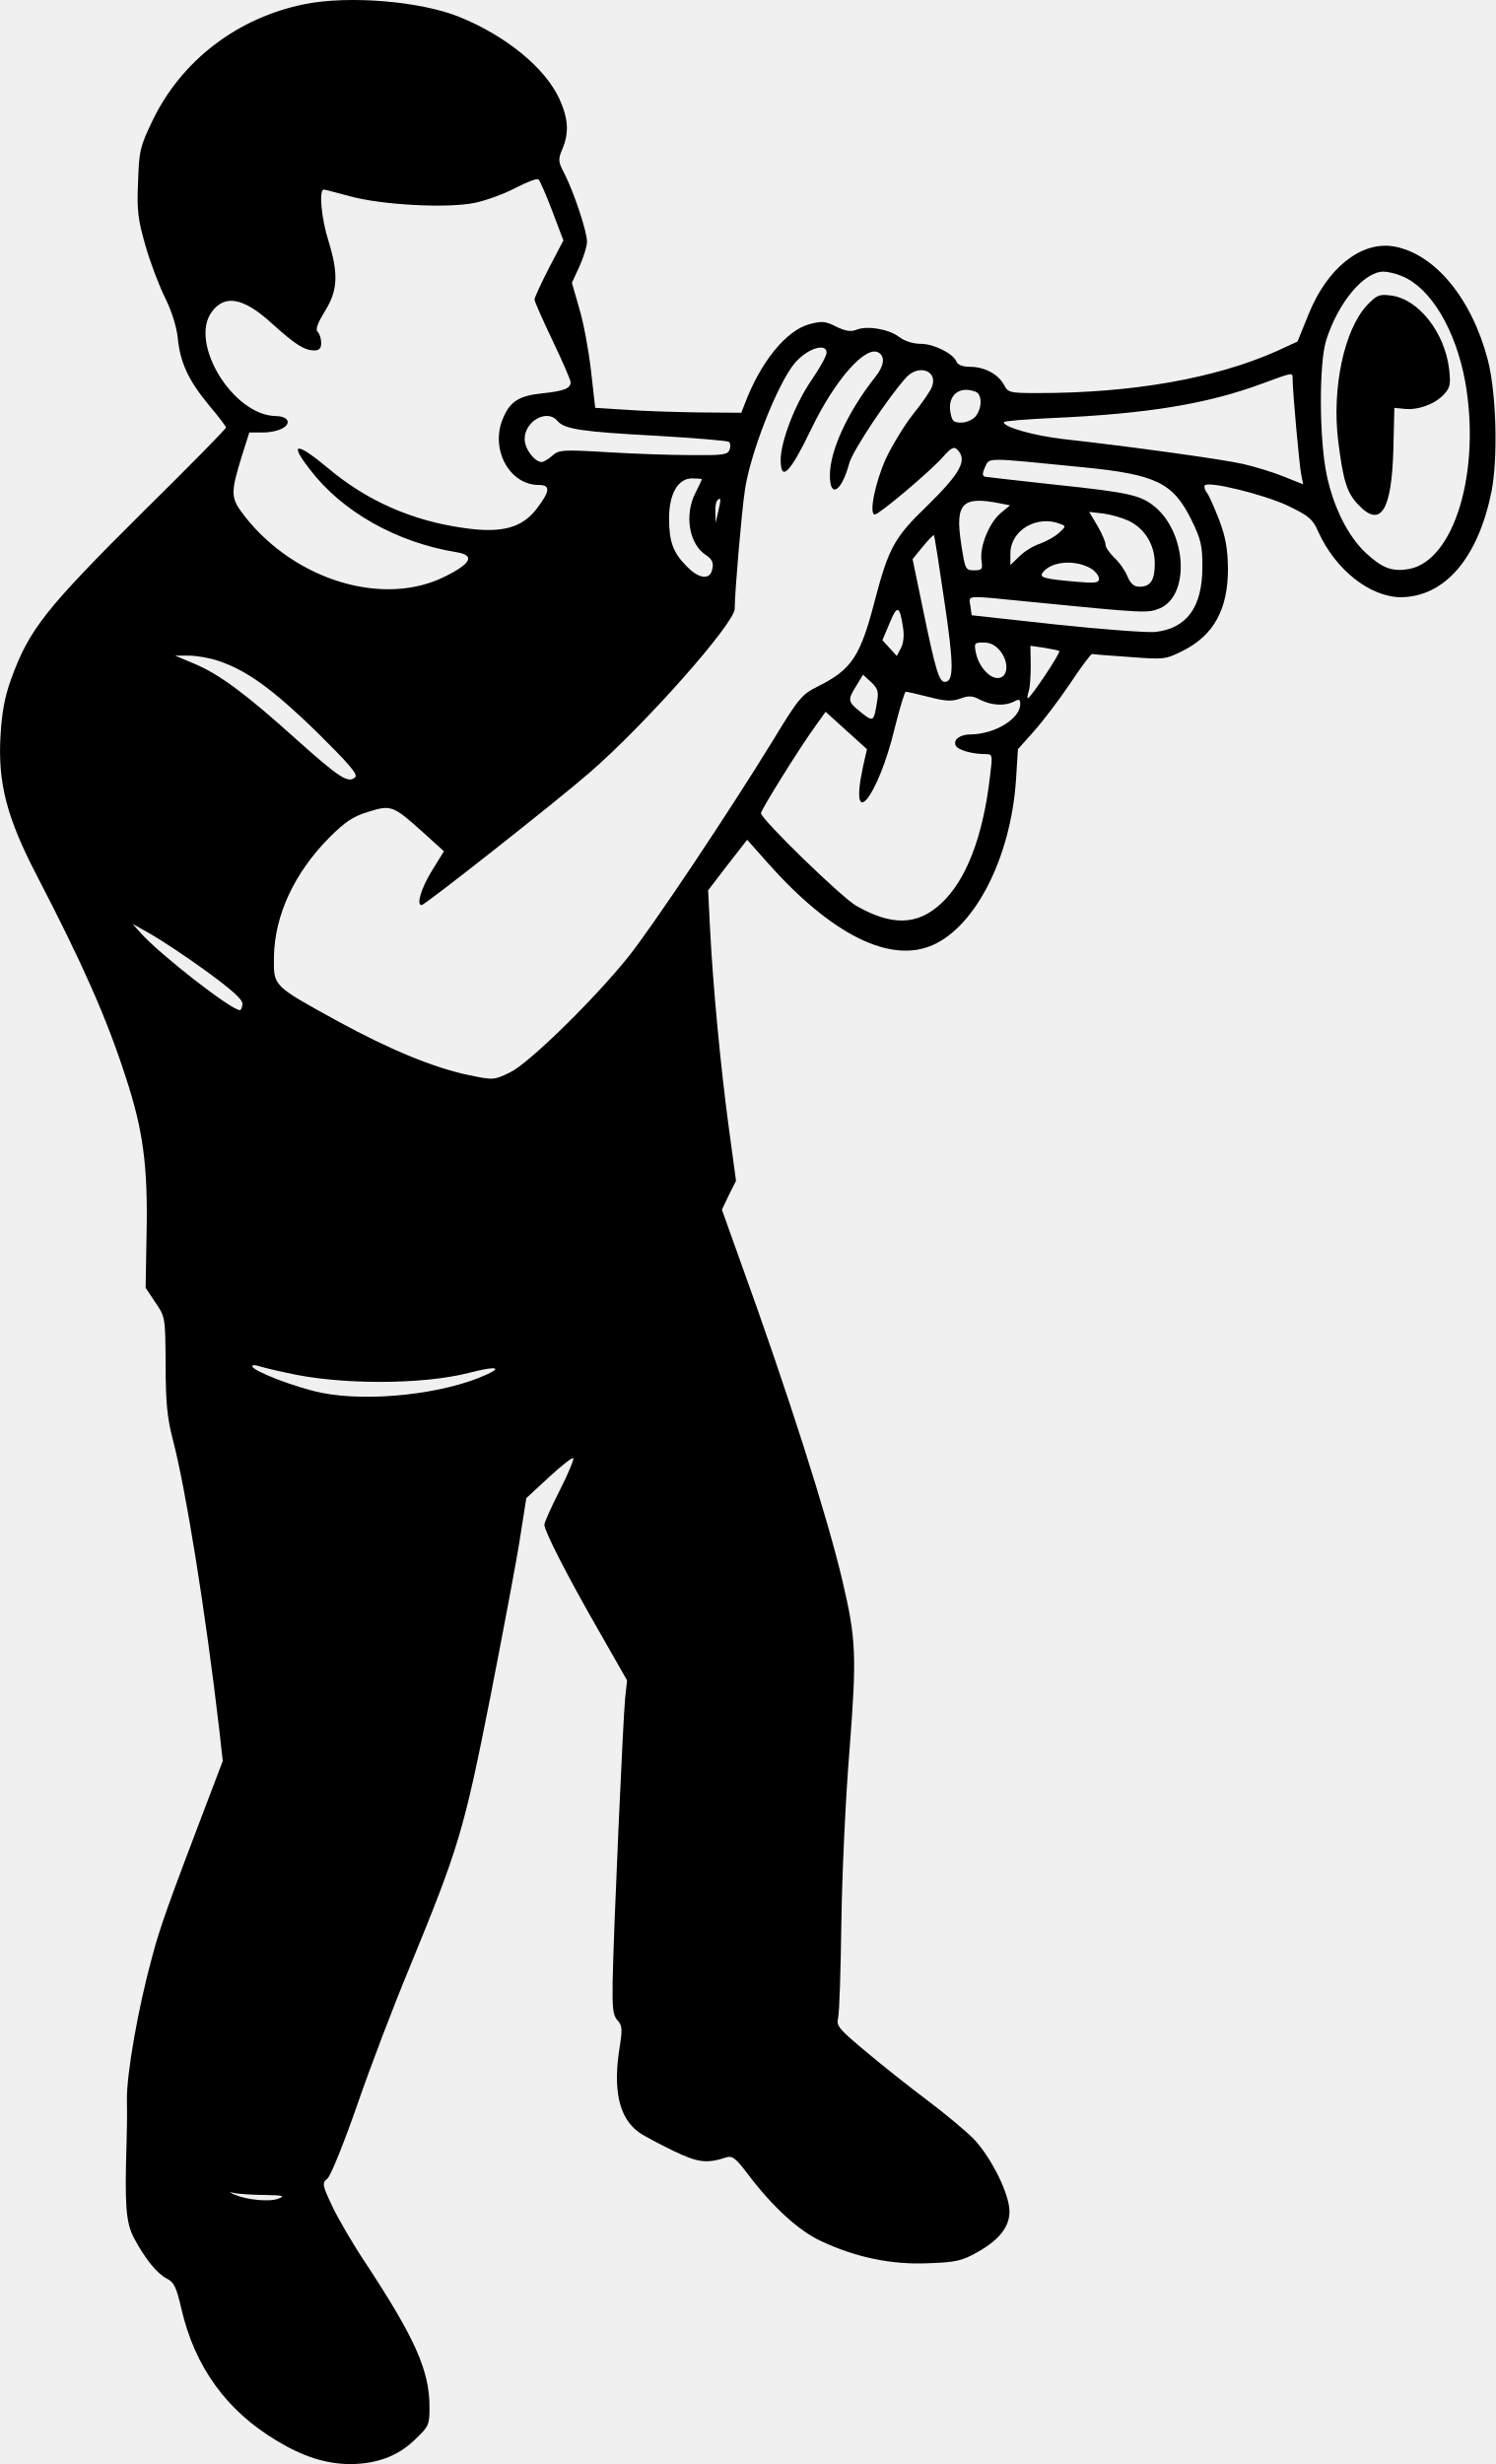
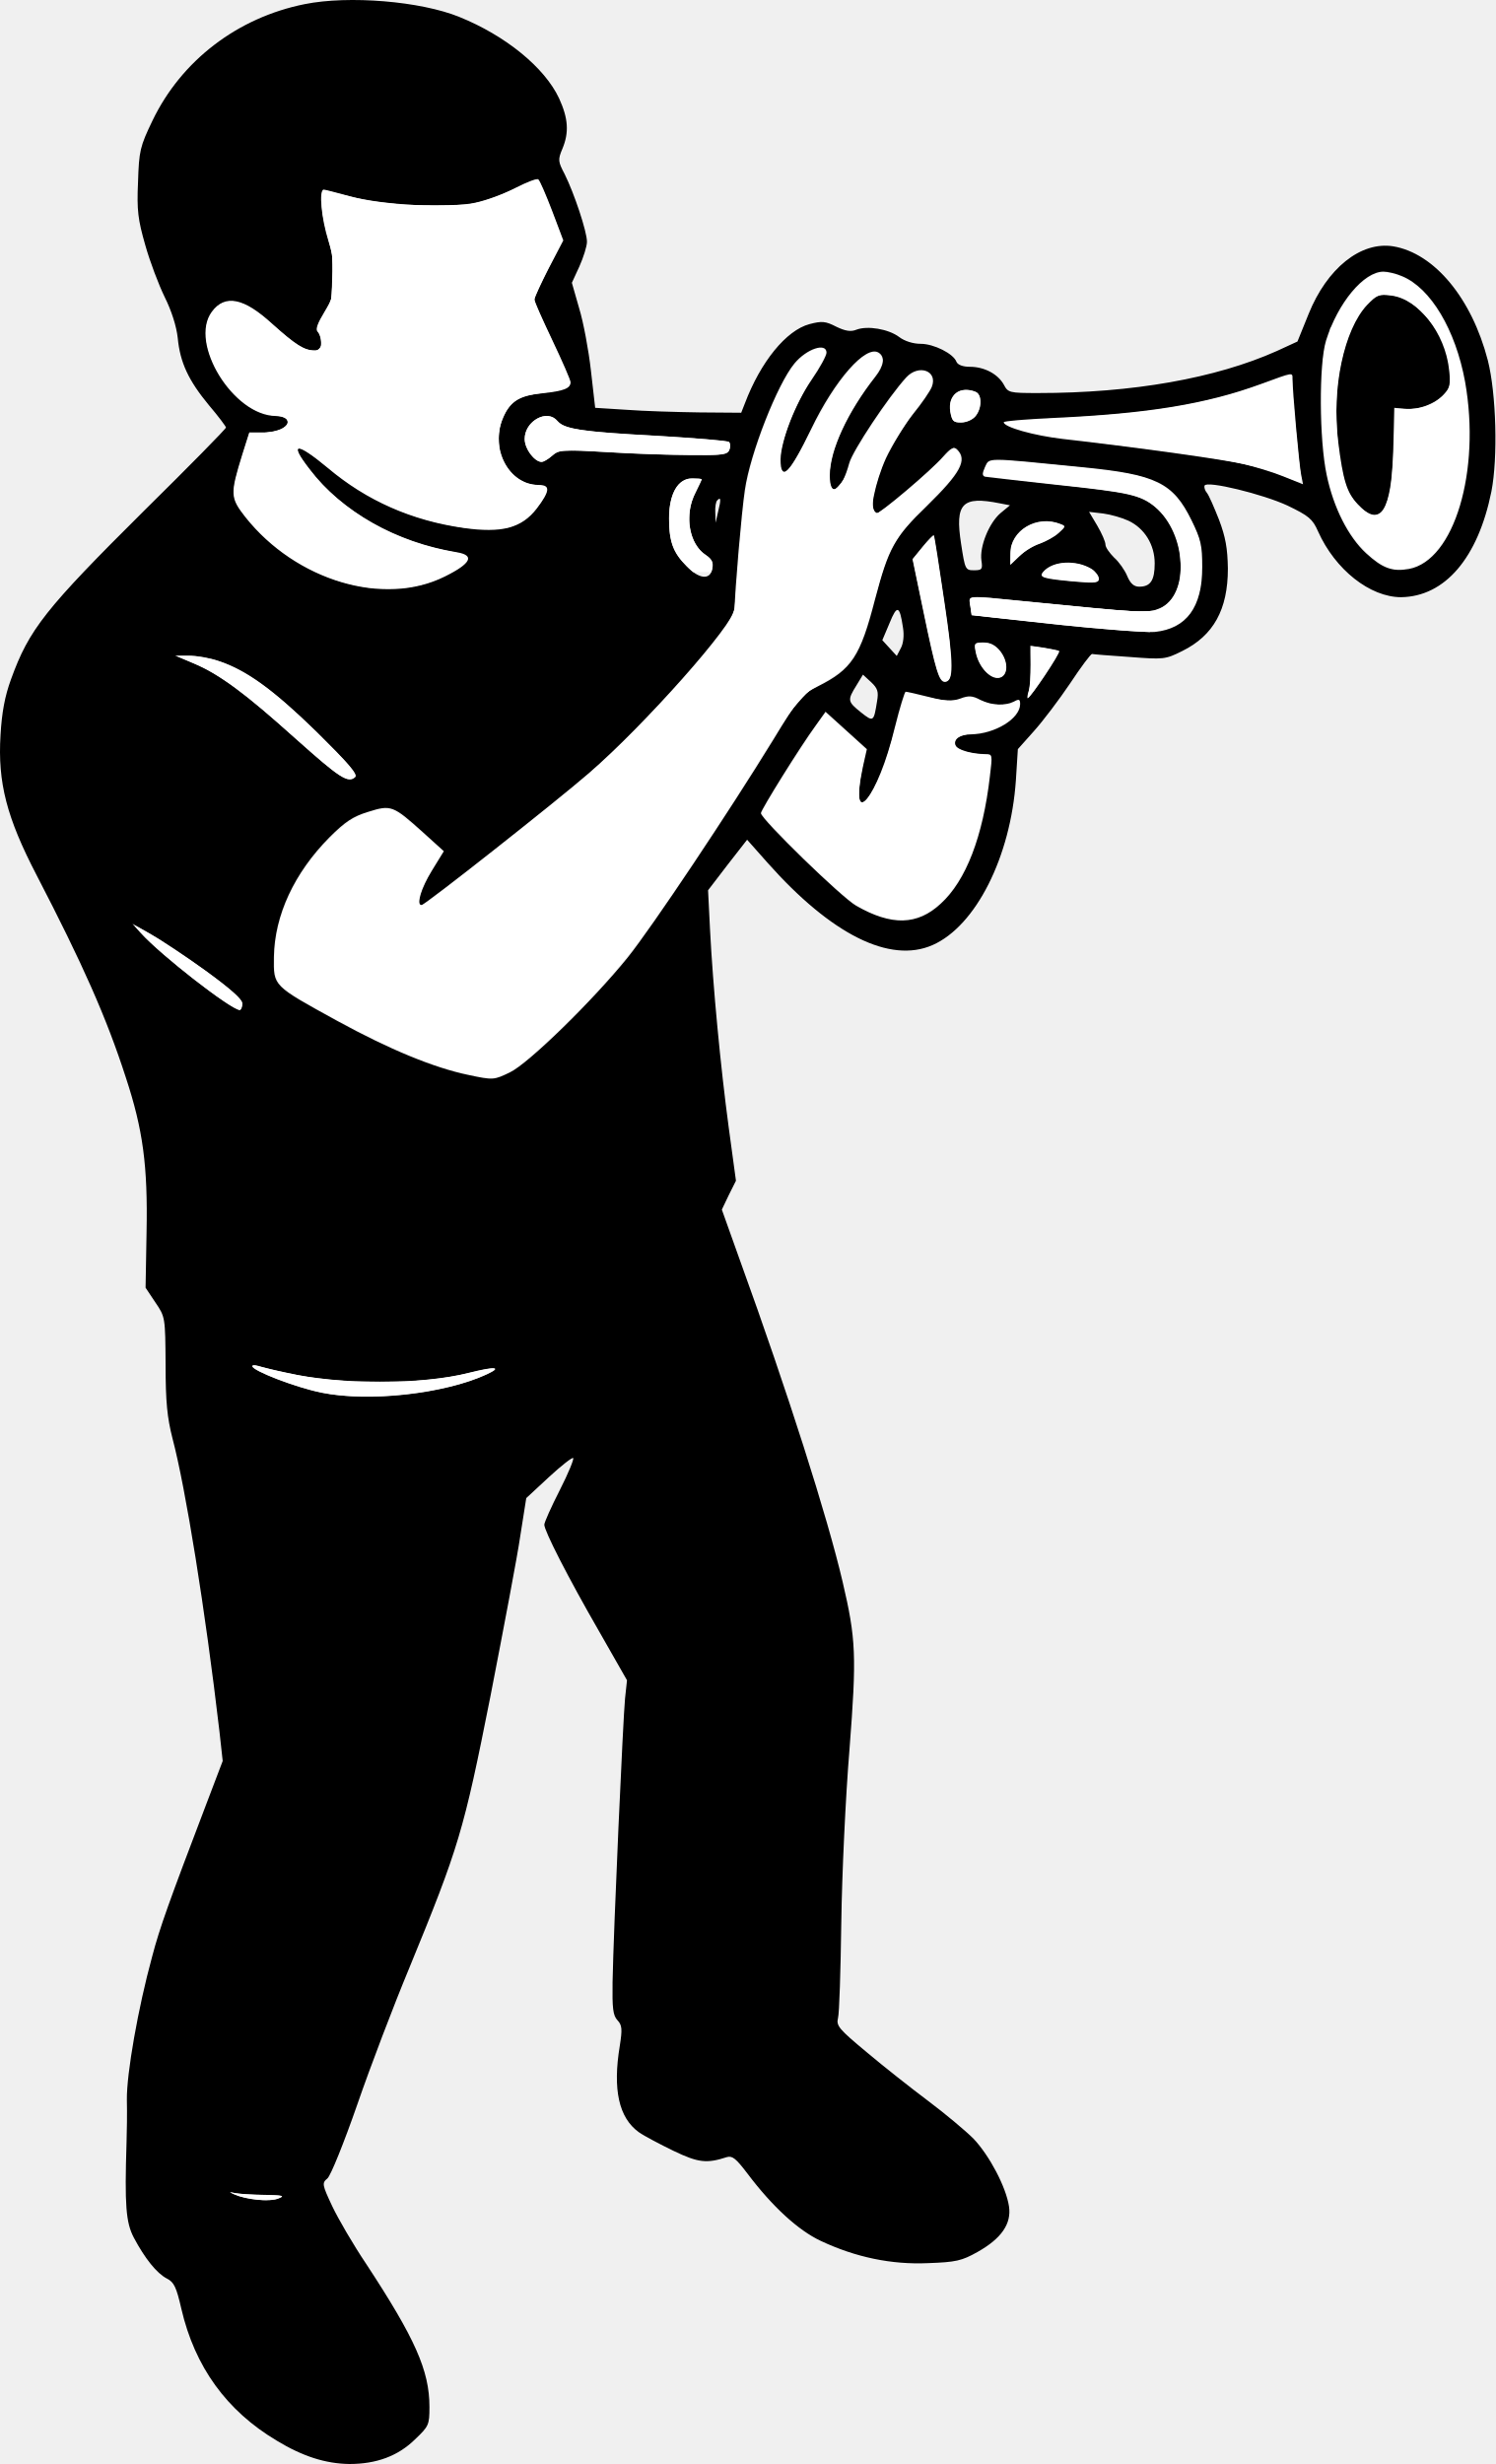
- <svg xmlns="http://www.w3.org/2000/svg" version="1.0" width="455.689pt" height="750.728pt" viewBox="0 0 455.689 750.728" preserveAspectRatio="xMidYMid meet">
-   <g transform="translate(-49.1298,772.7596) scale(0.1,-0.1)" fill="#000000" stroke="none">
-     <path d="M1420 7715 c-205 -41 -376 -172 -464 -355 -38 -79 -41 -92 -44 -187 -4 -87 0 -115 22 -192 14 -50 41 -121 59 -158 21 -42 36 -89 40 -125 7 -75 33 -130 95 -205 29 -34 52 -65 52 -68 0 -4 -112 -118 -249 -253 -302 -300 -351 -362 -406 -514 -19 -52 -28 -101 -32 -170 -9 -145 19 -252 110 -427 140 -270 213 -434 272 -617 52 -158 67 -268 63 -470 l-3 -170 30 -45 c30 -44 30 -45 31 -189 0 -115 5 -162 21 -225 40 -151 100 -523 143 -892 l10 -91 -51 -134 c-112 -294 -141 -374 -164 -462 -43 -157 -78 -357 -77 -436 1 -41 0 -100 -1 -130 -6 -192 -2 -244 22 -290 34 -64 70 -109 101 -125 22 -11 29 -27 44 -92 41 -177 138 -311 291 -402 79 -48 149 -70 221 -71 82 0 148 24 200 75 42 40 44 44 44 99 0 111 -44 209 -193 436 -39 58 -85 137 -103 175 -31 66 -32 71 -15 85 10 8 51 110 91 225 40 116 111 302 158 415 152 370 166 417 248 830 40 206 82 426 91 489 l18 114 69 64 c38 35 71 61 74 58 3 -3 -15 -47 -41 -98 -26 -51 -47 -98 -47 -105 0 -19 72 -160 167 -325 l85 -149 -6 -56 c-6 -61 -35 -702 -38 -864 -1 -79 1 -101 15 -116 14 -15 15 -27 7 -78 -22 -133 -3 -219 58 -263 17 -12 65 -37 106 -57 75 -36 101 -39 162 -19 17 5 28 -4 63 -50 76 -101 155 -173 223 -205 106 -50 216 -73 327 -68 85 3 103 7 151 34 73 41 104 86 96 139 -9 59 -59 154 -108 206 -24 24 -86 76 -138 115 -52 39 -137 106 -188 149 -84 70 -93 80 -87 104 4 14 8 145 10 291 2 147 13 383 25 528 22 285 20 335 -21 510 -46 197 -167 577 -313 980 l-55 154 21 44 22 44 -22 162 c-25 186 -48 428 -57 603 l-6 120 59 77 60 77 63 -71 c194 -218 372 -307 502 -250 132 58 238 269 254 502 l6 95 49 55 c27 30 77 96 110 145 33 50 63 90 67 90 3 -1 54 -5 113 -9 105 -8 110 -8 162 18 95 47 139 126 139 251 -1 62 -7 96 -27 149 -15 38 -31 75 -37 82 -6 7 -9 17 -7 22 6 16 178 -26 253 -61 64 -31 76 -40 93 -79 52 -116 158 -200 253 -200 133 2 234 119 275 322 20 102 15 298 -11 400 -49 189 -163 326 -288 347 -99 16 -202 -67 -258 -206 l-34 -84 -63 -29 c-186 -83 -439 -128 -728 -128 -87 0 -91 1 -104 26 -18 32 -59 54 -103 54 -22 0 -37 6 -41 15 -9 25 -69 55 -109 55 -23 0 -49 8 -66 21 -32 24 -96 35 -130 22 -17 -7 -34 -4 -61 9 -33 17 -44 18 -82 8 -71 -19 -149 -115 -197 -242 l-11 -28 -127 1 c-71 1 -171 4 -223 8 l-95 6 -13 114 c-7 62 -23 148 -36 190 l-22 77 23 50 c12 27 23 61 23 75 0 31 -39 148 -68 206 -20 38 -21 44 -7 77 21 50 18 93 -10 154 -44 94 -163 191 -304 248 -118 48 -337 66 -471 39z m754 -630 l34 -90 -44 -84 c-24 -47 -44 -90 -44 -96 0 -6 25 -62 55 -125 30 -63 55 -120 55 -127 0 -19 -20 -27 -88 -34 -69 -7 -97 -25 -118 -76 -40 -93 19 -203 109 -203 36 0 35 -18 -6 -72 -45 -59 -107 -76 -223 -59 -157 22 -296 83 -414 183 -96 80 -119 78 -55 -4 98 -129 264 -223 448 -253 56 -9 45 -34 -36 -74 -186 -93 -454 -13 -608 181 -46 59 -47 69 -9 192 l21 66 42 0 c47 0 84 20 73 38 -4 7 -19 12 -34 12 -130 1 -266 223 -195 318 40 54 98 42 184 -37 71 -64 98 -81 128 -81 15 0 21 6 21 23 0 13 -5 28 -11 34 -7 7 0 26 22 62 40 64 42 114 11 215 -21 66 -30 156 -14 156 4 0 41 -10 82 -21 97 -26 297 -37 380 -19 33 7 88 27 122 45 35 18 66 30 70 26 4 -3 23 -46 42 -96z m2590 -199 c87 -36 163 -163 192 -322 48 -272 -33 -544 -171 -570 -51 -9 -81 2 -131 48 -54 50 -99 138 -120 238 -23 108 -24 338 -2 410 36 115 115 210 175 210 13 0 39 -6 57 -14z m-1754 -233 c0 -9 -20 -46 -45 -82 -51 -74 -94 -187 -95 -243 0 -71 28 -43 93 92 72 150 167 258 206 233 20 -13 16 -40 -10 -73 -85 -108 -139 -225 -139 -301 0 -72 36 -49 59 37 10 38 120 203 174 262 38 41 97 20 78 -29 -5 -13 -31 -51 -58 -84 -26 -33 -63 -94 -82 -134 -33 -73 -53 -171 -34 -171 13 0 172 134 208 176 24 27 33 32 43 22 32 -32 11 -71 -93 -173 -98 -94 -116 -128 -157 -283 -45 -175 -71 -214 -175 -266 -48 -24 -58 -35 -135 -162 -133 -217 -370 -572 -444 -664 -105 -130 -302 -323 -359 -350 -48 -23 -50 -24 -125 -8 -107 22 -244 79 -401 165 -198 109 -194 105 -193 195 2 127 62 256 169 364 48 48 72 64 118 78 70 22 76 20 168 -63 l63 -57 -37 -60 c-32 -52 -48 -104 -31 -104 10 0 406 312 510 402 168 145 444 456 444 501 0 49 21 295 31 361 16 112 99 323 151 386 37 45 98 65 98 33z m1420 -80 c0 -37 20 -259 26 -290 l6 -31 -60 24 c-32 13 -88 30 -123 38 -61 14 -342 53 -549 76 -87 10 -180 36 -180 51 0 4 66 9 148 13 292 13 471 43 637 104 98 36 95 36 95 15z m-966 -39 c21 -8 20 -52 -1 -76 -9 -10 -28 -18 -43 -18 -24 0 -28 5 -33 33 -8 51 28 80 77 61z m-1274 -89 c21 -25 75 -33 300 -45 118 -7 219 -15 223 -19 4 -4 5 -15 1 -24 -5 -15 -22 -17 -118 -16 -61 0 -176 4 -256 9 -135 8 -146 7 -166 -11 -11 -10 -26 -19 -32 -19 -22 0 -52 40 -52 70 0 55 69 93 100 55z m1601 -141 c223 -22 275 -47 331 -161 29 -59 33 -78 33 -143 0 -123 -48 -188 -145 -198 -26 -2 -162 8 -302 23 l-256 28 -4 29 c-5 33 -18 32 172 13 362 -36 368 -36 405 -21 92 39 83 227 -14 309 -44 36 -77 44 -306 68 -110 12 -205 23 -212 24 -9 3 -9 10 0 30 14 29 -3 29 298 -1z m-1161 -37 c0 -1 -9 -20 -20 -42 -34 -67 -19 -156 33 -189 18 -12 23 -23 19 -41 -6 -36 -41 -32 -79 8 -41 41 -53 75 -53 145 0 75 27 122 70 122 16 0 30 -1 30 -3z m50 -97 l-8 -35 -1 31 c-1 17 2 34 6 37 11 12 12 3 3 -33z m858 24 l31 -6 -29 -24 c-35 -30 -64 -102 -58 -144 4 -27 2 -30 -23 -30 -26 0 -27 3 -39 81 -19 123 3 146 118 123z m392 -53 c49 -23 80 -73 80 -130 0 -52 -13 -71 -47 -71 -16 0 -27 9 -37 33 -7 17 -25 43 -40 56 -14 14 -26 31 -26 39 0 9 -11 34 -25 58 l-25 42 43 -5 c23 -3 58 -13 77 -22z m-207 -10 c17 -6 16 -8 -5 -27 -13 -12 -39 -26 -58 -33 -19 -6 -47 -23 -62 -38 l-28 -27 0 35 c0 71 81 119 153 90z m-354 -236 c29 -194 29 -245 1 -245 -17 0 -28 36 -64 210 l-34 164 31 38 c17 21 32 36 34 35 2 -2 16 -93 32 -202z m449 99 c12 -8 22 -21 22 -30 0 -12 -11 -14 -67 -9 -104 9 -117 13 -103 30 28 34 101 38 148 9z m-575 -179 c4 -24 1 -49 -7 -63 l-12 -23 -22 24 -22 24 22 52 c23 57 31 54 41 -14z m297 -72 c26 -34 23 -77 -5 -81 -27 -4 -61 34 -70 76 -6 30 -5 32 23 32 21 0 37 -8 52 -27z m179 1 c5 -5 -88 -144 -96 -144 -2 0 -1 10 3 22 4 12 6 48 6 80 l-1 58 42 -6 c23 -4 44 -8 46 -10z m-2562 -30 c87 -29 166 -87 298 -215 98 -97 127 -130 119 -139 -21 -21 -49 -2 -181 116 -154 139 -236 199 -311 230 l-57 24 42 0 c23 0 64 -7 90 -16z m2007 -123 c-10 -63 -11 -64 -49 -34 -41 33 -42 37 -14 82 l20 33 25 -23 c20 -19 23 -29 18 -58z m158 13 c50 -13 69 -14 95 -5 26 10 38 9 62 -4 35 -17 74 -19 102 -5 16 9 19 7 19 -8 0 -44 -77 -91 -150 -92 -33 0 -54 -15 -47 -33 5 -14 49 -27 91 -27 22 0 22 -2 14 -67 -21 -184 -73 -319 -150 -389 -71 -66 -150 -68 -258 -6 -44 25 -290 264 -290 282 0 10 120 203 167 267 l30 42 63 -57 63 -57 -12 -53 c-44 -205 46 -95 97 119 15 60 30 109 33 109 4 0 36 -7 71 -16z m-2204 -834 c77 -56 112 -87 112 -100 0 -11 -4 -20 -8 -20 -26 0 -242 168 -302 235 l-25 28 55 -31 c30 -17 106 -67 168 -112z m247 -1225 c159 -37 413 -37 556 0 78 20 104 18 54 -5 -130 -60 -359 -85 -504 -56 -79 16 -211 67 -211 81 0 4 8 4 18 1 9 -3 48 -13 87 -21z m-65 -2505 c54 -1 61 -3 40 -11 -26 -11 -97 -4 -134 12 -19 9 -19 9 4 4 14 -2 54 -5 90 -5z" />
-     <path d="M4657 6798 c-70 -75 -108 -253 -88 -415 15 -119 26 -156 60 -192 69 -74 103 -21 108 169 l3 125 30 -3 c41 -5 93 14 120 43 20 21 22 31 17 77 -13 112 -93 214 -176 225 -37 5 -44 2 -74 -29z" />
+ <svg xmlns="http://www.w3.org/2000/svg" version="1.0" width="455.687pt" height="750.759pt" viewBox="0 0 455.687 750.759" preserveAspectRatio="xMidYMid" id="svg2">
+   <defs id="defs2" />
+   <g transform="matrix(0.1,0,0,-0.1,-49.14021,772.7589)" fill="#000000" stroke="none" id="g2">
+     <path d="m 1420,7715 c -205,-41 -376,-172 -464,-355 -38,-79 -41,-92 -44,-187 -4,-87 0,-115 22,-192 14,-50 41,-121 59,-158 21,-42 36,-89 40,-125 7,-75 33,-130 95,-205 29,-34 52,-65 52,-68 0,-4 -112,-118 -249,-253 -302,-300 -351,-362 -406,-514 -19,-52 -28,-101 -32,-170 -9,-145 19,-252 110,-427 140,-270 213,-434 272,-617 52,-158 67,-268 63,-470 l -3,-170 30,-45 c 30,-44 30,-45 31,-189 0,-115 5,-162 21,-225 40,-151 100,-523 143,-892 l 10,-91 -51,-134 c -112,-294 -141,-374 -164,-462 -43,-157 -78,-357 -77,-436 1,-41 0,-100 -1,-130 -6,-192 -2,-244 22,-290 34,-64 70,-109 101,-125 22,-11 29,-27 44,-92 41,-177 138,-311 291,-402 79,-48 149,-70 221,-71 82,0 148,24 200,75 42,40 44,44 44,99 0,111 -44,209 -193,436 -39,58 -85,137 -103,175 -31,66 -32,71 -15,85 10,8 51,110 91,225 40,116 111,302 158,415 152,370 166,417 248,830 40,206 82,426 91,489 l 18,114 69,64 c 38,35 71,61 74,58 3,-3 -15,-47 -41,-98 -26,-51 -47,-98 -47,-105 0,-19 72,-160 167,-325 l 85,-149 -6,-56 c -6,-61 -35,-702 -38,-864 -1,-79 1,-101 15,-116 14,-15 15,-27 7,-78 -22,-133 -3,-219 58,-263 17,-12 65,-37 106,-57 75,-36 101,-39 162,-19 17,5 28,-4 63,-50 76,-101 155,-173 223,-205 106,-50 216,-73 327,-68 85,3 103,7 151,34 73,41 104,86 96,139 -9,59 -59,154 -108,206 -24,24 -86,76 -138,115 -52,39 -137,106 -188,149 -84,70 -93,80 -87,104 4,14 8,145 10,291 2,147 13,383 25,528 22,285 20,335 -21,510 -46,197 -167,577 -313,980 l -55,154 21,44 22,44 -22,162 c -25,186 -48,428 -57,603 l -6,120 59,77 60,77 63,-71 c 194,-218 372,-307 502,-250 132,58 238,269 254,502 l 6,95 49,55 c 27,30 77,96 110,145 33,50 63,90 67,90 3,-1 54,-5 113,-9 105,-8 110,-8 162,18 95,47 139,126 139,251 -1,62 -7,96 -27,149 -15,38 -31,75 -37,82 -6,7 -9,17 -7,22 6,16 178,-26 253,-61 64,-31 76,-40 93,-79 52,-116 158,-200 253,-200 133,2 234,119 275,322 20,102 15,298 -11,400 -49,189 -163,326 -288,347 -99,16 -202,-67 -258,-206 l -34,-84 -63,-29 c -186,-83 -439,-128 -728,-128 -87,0 -91,1 -104,26 -18,32 -59,54 -103,54 -22,0 -37,6 -41,15 -9,25 -69,55 -109,55 -23,0 -49,8 -66,21 -32,24 -96,35 -130,22 -17,-7 -34,-4 -61,9 -33,17 -44,18 -82,8 -71,-19 -149,-115 -197,-242 l -11,-28 -127,1 c -71,1 -171,4 -223,8 l -95,6 -13,114 c -7,62 -23,148 -36,190 l -22,77 23,50 c 12,27 23,61 23,75 0,31 -39,148 -68,206 -20,38 -21,44 -7,77 21,50 18,93 -10,154 -44,94 -163,191 -304,248 -118,48 -337,66 -471,39 z m 754,-630 34,-90 -44,-84 c -24,-47 -44,-90 -44,-96 0,-6 25,-62 55,-125 30,-63 55,-120 55,-127 0,-19 -20,-27 -88,-34 -69,-7 -97,-25 -118,-76 -40,-93 19,-203 109,-203 36,0 35,-18 -6,-72 -45,-59 -107,-76 -223,-59 -157,22 -296,83 -414,183 -96,80 -119,78 -55,-4 98,-129 264,-223 448,-253 56,-9 45,-34 -36,-74 -186,-93 -454,-13 -608,181 -46,59 -47,69 -9,192 l 21,66 h 42 c 47,0 84,20 73,38 -4,7 -19,12 -34,12 -130,1 -266,223 -195,318 40,54 98,42 184,-37 71,-64 98,-81 128,-81 15,0 21,6 21,23 0,13 -5,28 -11,34 -7,7 0,26 22,62 40,64 42,114 11,215 -21,66 -30,156 -14,156 4,0 41,-10 82,-21 97,-26 297,-37 380,-19 33,7 88,27 122,45 35,18 66,30 70,26 4,-3 23,-46 42,-96 z m 2590,-199 c 87,-36 163,-163 192,-322 48,-272 -33,-544 -171,-570 -51,-9 -81,2 -131,48 -54,50 -99,138 -120,238 -23,108 -24,338 -2,410 36,115 115,210 175,210 13,0 39,-6 57,-14 z M 3010,6653 c 0,-9 -20,-46 -45,-82 -51,-74 -94,-187 -95,-243 0,-71 28,-43 93,92 72,150 167,258 206,233 20,-13 16,-40 -10,-73 -85,-108 -139,-225 -139,-301 0,-72 36,-49 59,37 10,38 120,203 174,262 38,41 97,20 78,-29 -5,-13 -31,-51 -58,-84 -26,-33 -63,-94 -82,-134 -33,-73 -53,-171 -34,-171 13,0 172,134 208,176 24,27 33,32 43,22 32,-32 11,-71 -93,-173 -98,-94 -116,-128 -157,-283 -45,-175 -71,-214 -175,-266 -48,-24 -58,-35 -135,-162 -133,-217 -370,-572 -444,-664 -105,-130 -302,-323 -359,-350 -48,-23 -50,-24 -125,-8 -107,22 -244,79 -401,165 -198,109 -194,105 -193,195 2,127 62,256 169,364 48,48 72,64 118,78 70,22 76,20 168,-63 l 63,-57 -37,-60 c -32,-52 -48,-104 -31,-104 10,0 406,312 510,402 168,145 444,456 444,501 0,49 21,295 31,361 16,112 99,323 151,386 37,45 98,65 98,33 z m 1420,-80 c 0,-37 20,-259 26,-290 l 6,-31 -60,24 c -32,13 -88,30 -123,38 -61,14 -342,53 -549,76 -87,10 -180,36 -180,51 0,4 66,9 148,13 292,13 471,43 637,104 98,36 95,36 95,15 z m -966,-39 c 21,-8 20,-52 -1,-76 -9,-10 -28,-18 -43,-18 -24,0 -28,5 -33,33 -8,51 28,80 77,61 z m -1274,-89 c 21,-25 75,-33 300,-45 118,-7 219,-15 223,-19 4,-4 5,-15 1,-24 -5,-15 -22,-17 -118,-16 -61,0 -176,4 -256,9 -135,8 -146,7 -166,-11 -11,-10 -26,-19 -32,-19 -22,0 -52,40 -52,70 0,55 69,93 100,55 z m 1601,-141 c 223,-22 275,-47 331,-161 29,-59 33,-78 33,-143 0,-123 -48,-188 -145,-198 -26,-2 -162,8 -302,23 l -256,28 -4,29 c -5,33 -18,32 172,13 362,-36 368,-36 405,-21 92,39 83,227 -14,309 -44,36 -77,44 -306,68 -110,12 -205,23 -212,24 -9,3 -9,10 0,30 14,29 -3,29 298,-1 z m -1161,-37 c 0,-1 -9,-20 -20,-42 -34,-67 -19,-156 33,-189 18,-12 23,-23 19,-41 -6,-36 -41,-32 -79,8 -41,41 -53,75 -53,145 0,75 27,122 70,122 16,0 30,-1 30,-3 z m 50,-97 -8,-35 -1,31 c -1,17 2,34 6,37 11,12 12,3 3,-33 z m 858,24 31,-6 -29,-24 c -35,-30 -64,-102 -58,-144 4,-27 2,-30 -23,-30 -26,0 -27,3 -39,81 -19,123 3,146 118,123 z m 392,-53 c 49,-23 80,-73 80,-130 0,-52 -13,-71 -47,-71 -16,0 -27,9 -37,33 -7,17 -25,43 -40,56 -14,14 -26,31 -26,39 0,9 -11,34 -25,58 l -25,42 43,-5 c 23,-3 58,-13 77,-22 z m -207,-10 c 17,-6 16,-8 -5,-27 -13,-12 -39,-26 -58,-33 -19,-6 -47,-23 -62,-38 l -28,-27 v 35 c 0,71 81,119 153,90 z m -354,-236 c 29,-194 29,-245 1,-245 -17,0 -28,36 -64,210 l -34,164 31,38 c 17,21 32,36 34,35 2,-2 16,-93 32,-202 z m 449,99 c 12,-8 22,-21 22,-30 0,-12 -11,-14 -67,-9 -104,9 -117,13 -103,30 28,34 101,38 148,9 z m -575,-179 c 4,-24 1,-49 -7,-63 l -12,-23 -22,24 -22,24 22,52 c 23,57 31,54 41,-14 z m 297,-72 c 26,-34 23,-77 -5,-81 -27,-4 -61,34 -70,76 -6,30 -5,32 23,32 21,0 37,-8 52,-27 z m 179,1 c 5,-5 -88,-144 -96,-144 -2,0 -1,10 3,22 4,12 6,48 6,80 l -1,58 42,-6 c 23,-4 44,-8 46,-10 z m -2562,-30 c 87,-29 166,-87 298,-215 98,-97 127,-130 119,-139 -21,-21 -49,-2 -181,116 -154,139 -236,199 -311,230 l -57,24 h 42 c 23,0 64,-7 90,-16 z m 2007,-123 c -10,-63 -11,-64 -49,-34 -41,33 -42,37 -14,82 l 20,33 25,-23 c 20,-19 23,-29 18,-58 z m 158,13 c 50,-13 69,-14 95,-5 26,10 38,9 62,-4 35,-17 74,-19 102,-5 16,9 19,7 19,-8 0,-44 -77,-91 -150,-92 -33,0 -54,-15 -47,-33 5,-14 49,-27 91,-27 22,0 22,-2 14,-67 -21,-184 -73,-319 -150,-389 -71,-66 -150,-68 -258,-6 -44,25 -290,264 -290,282 0,10 120,203 167,267 l 30,42 63,-57 63,-57 -12,-53 c -44,-205 46,-95 97,119 15,60 30,109 33,109 4,0 36,-7 71,-16 z M 1118,4770 c 77,-56 112,-87 112,-100 0,-11 -4,-20 -8,-20 -26,0 -242,168 -302,235 l -25,28 55,-31 c 30,-17 106,-67 168,-112 z m 247,-1225 c 159,-37 413,-37 556,0 78,20 104,18 54,-5 -130,-60 -359,-85 -504,-56 -79,16 -211,67 -211,81 0,4 8,4 18,1 9,-3 48,-13 87,-21 z m -65,-2505 c 54,-1 61,-3 40,-11 -26,-11 -97,-4 -134,12 -19,9 -19,9 4,4 14,-2 54,-5 90,-5 z" id="path1" />
+     <path d="m 4657,6798 c -70,-75 -108,-253 -88,-415 15,-119 26,-156 60,-192 69,-74 103,-21 108,169 l 3,125 30,-3 c 41,-5 93,14 120,43 20,21 22,31 17,77 -13,112 -93,214 -176,225 -37,5 -44,2 -74,-29 z" id="path2" />
  </g>
+   <path style="fill:#ffffff;stroke-width:1.898" d="m 110.972,177.406 c -11.341,-2.018 -20.046,-6.084 -28.027,-13.092 -10.251,-9.001 -11.393,-11.961 -8.792,-22.801 2.001,-8.342 2.772,-9.279 8.071,-9.806 6.029,-0.6 9.86,-5.327 4.317,-5.327 -5.629,0 -13.873,-5.505 -17.694,-11.816 -5.991,-9.894 -6.552,-13.767 -2.689,-18.538 3.101,-3.83 4.009,-4.041 8.11,-1.884 2.54,1.336 7.423,4.866 10.852,7.844 8.774,7.622 12.955,7.135 14.614,-1.702 1.976,-10.525 2.06,-25.1 0.193,-33.503 l -1.645,-7.407 6.434,1.327 c 3.539,0.73 13.266,1.806 21.617,2.392 14.506,1.018 19.27,0.179 33.68,-5.929 2.643,-1.12 4.023,0.266 6.818,6.845 3.479,8.192 3.473,8.315 -0.831,17.606 -3.992,8.617 -4.119,9.856 -1.598,15.674 1.505,3.475 3.984,9.198 5.508,12.719 3.204,7.4 2.419,8.781 -4.986,8.781 -7.646,0 -12.975,6.057 -12.94,14.708 0.035,8.562 1.145,10.444 8.37,14.186 l 5.552,2.876 -5.244,5.244 c -4.883,4.883 -6.008,5.165 -16.331,4.086 -14.907,-1.558 -28.466,-6.971 -40.811,-16.292 -15.456,-11.669 -18.947,-10.169 -7.489,3.218 7.115,8.312 30.322,21.318 38.038,21.318 2.408,0 4.879,0.811 5.492,1.803 2.719,4.4 -16.953,9.541 -28.586,7.471 z" id="path3" />
+   <path style="fill:#ffffff;stroke-width:1.898" d="m 133.597,323.784 c -13.589,-4.833 -43.139,-20.301 -47.059,-24.632 -7.227,-7.986 4.98,-37.146 19.672,-46.989 8.465,-5.672 13.037,-5.356 21.003,1.454 6.561,5.608 6.568,5.632 3.321,11.128 -3.468,5.872 -4.286,11.565 -1.661,11.565 4.504,0 62.02,-48.966 76.1,-64.787 17.733,-19.927 20.989,-25.98 21.01,-39.06 0.034,-21.315 8.663,-51.174 17.57,-60.792 6.902,-7.454 7.006,-4.652 0.305,8.204 -6.943,13.32 -9.24,28.22 -3.633,23.567 1.578,-1.31 5.586,-7.479 8.907,-13.709 6.729,-12.624 16.865,-24.484 18.03,-21.095 0.413,1.202 -2.403,7.116 -6.258,13.142 -7.005,10.95 -11.1,27.374 -6.826,27.374 1.118,0 4.689,-4.982 7.934,-11.071 8.114,-15.223 17.032,-25.811 19.587,-23.256 1.397,1.397 0.162,4.551 -4.111,10.5 -7.34,10.221 -11.665,20.089 -11.665,26.613 0,6.927 2.749,6.011 14.056,-4.684 5.518,-5.219 10.591,-9.489 11.274,-9.489 3.235,0 0.378,4.767 -8.919,14.879 -5.587,6.078 -11.49,14.824 -13.117,19.437 -1.627,4.612 -4.528,13.018 -6.447,18.679 -2.775,8.187 -5.217,11.506 -11.936,16.226 -6.209,4.362 -12.997,12.99 -25.621,32.565 -27.3,42.334 -37.385,55.641 -54.825,72.343 -18.182,17.413 -19.74,17.918 -36.691,11.889 z" id="path4" />
+   <path style="fill:#ffffff;stroke-width:1.898" d="m 417.14,167.103 c -9.901,-9.901 -11.824,-16.881 -11.824,-42.919 V 100.162 l 5.885,-7.293 c 3.376,-4.184 7.87,-7.534 10.542,-7.858 4.809,-0.583 14.888,5.873 14.888,9.537 0,1.13 -1.495,0.707 -3.321,-0.939 -6.109,-5.506 -12.902,-5.948 -17.388,-1.133 -11.844,12.713 -12.596,55.966 -1.105,63.514 6.843,4.495 9.374,0.532 10.118,-15.847 0.645,-14.211 0.88,-14.881 5.337,-15.25 8.674,-0.718 12.039,-3.849 12.242,-11.391 0.351,-13.092 3.209,0.997 3.417,16.846 0.427,32.535 -14.26,51.285 -28.791,36.754 z" id="path5" />
+   <path style="fill:#ffffff;stroke-width:0.36" d="m 423.684,173.046 c -2.617,-0.818 -4.856,-2.377 -8.015,-5.581 -5.737,-5.82 -9.93,-14.894 -11.637,-25.186 -1.479,-8.917 -1.73,-28.305 -0.456,-35.264 1.882,-10.281 9.838,-21.928 16.196,-23.708 2.199,-0.616 4.9,-0.088 8.439,1.65 7.265,3.566 13.906,14.108 17.081,27.113 5.369,21.997 1.062,48.328 -9.417,57.57 -2.181,1.924 -4.431,3.049 -7.07,3.537 -2.613,0.483 -3.209,0.468 -5.121,-0.13 z m -2.871,-16.749 c 1.164,-0.916 2.253,-3.796 2.959,-7.83 0.502,-2.87 1.228,-15.428 1.241,-21.473 l 0.007,-2.518 3.116,0.118 c 4.762,0.18 8.541,-1.09 11.391,-3.829 2.244,-2.156 2.525,-2.98 2.286,-6.705 -0.48,-7.473 -3.17,-13.51 -8.378,-18.8 -3.464,-3.519 -6.247,-5.022 -9.939,-5.367 -3.097,-0.289 -3.949,-0.034 -5.926,1.777 -4.457,4.081 -7.688,11.486 -9.509,21.793 -1.871,10.588 -0.51,28.84 2.689,36.072 1.566,3.54 5.776,7.488 7.984,7.488 0.636,0 1.573,-0.327 2.081,-0.727 z" id="path6" />
+   <path style="fill:#ffffff;stroke-width:0.36" d="m 391.753,145.283 c -10.139,-4.098 -19.49,-5.784 -59.521,-10.732 -12.481,-1.543 -18.462,-2.599 -22.478,-3.969 -2.128,-0.726 -3.905,-1.601 -3.69,-1.817 0.28,-0.28 7.513,-0.853 17.895,-1.417 20.896,-1.135 33.687,-2.774 46.574,-5.968 4.923,-1.22 7.6,-2.058 16.151,-5.055 3.345,-1.172 6.298,-2.049 6.563,-1.947 0.306,0.117 0.482,0.788 0.482,1.837 0,3.606 1.999,25.044 2.741,29.389 0.29,1.701 0.284,1.7 -4.719,-0.322 z" id="path7" />
+   <path style="fill:#ffffff;stroke-width:0.36" d="m 143.779,327.528 c -12.019,-2.544 -24.832,-7.878 -43.499,-18.108 -12.227,-6.701 -14.914,-8.645 -16.045,-11.606 -0.95,-2.487 -0.556,-10.943 0.743,-15.96 2.634,-10.174 8.023,-19.106 16.405,-27.194 4.535,-4.376 6.319,-5.543 10.747,-7.031 4.438,-1.491 6.486,-1.537 8.774,-0.196 1.689,0.99 6.526,5.04 11.527,9.653 l 2.499,2.304 -2.752,4.587 c -2.927,4.879 -4.196,7.751 -4.487,10.153 -0.233,1.929 0.312,2.237 1.993,1.123 4.633,-3.069 40.114,-31.156 49.16,-38.915 13.996,-12.004 37.979,-38.082 43.655,-47.467 1.35,-2.232 1.274,-1.714 2.384,-16.203 0.9,-11.753 1.907,-21.215 2.709,-25.467 1.848,-9.795 8.148,-26.258 12.973,-33.898 2.28,-3.611 5.686,-6.405 8.687,-7.126 1.153,-0.277 2.42,0.279 2.42,1.061 0,0.852 -1.678,3.971 -4.345,8.075 -7.032,10.822 -11.619,25.542 -8.828,28.333 1.12,1.12 3.214,-1.793 7.958,-11.073 9.655,-18.883 18.486,-28.581 21.873,-24.023 0.645,0.867 0.678,1.136 0.297,2.408 -0.236,0.787 -1.426,2.776 -2.644,4.418 -5.711,7.701 -9.456,14.461 -11.691,21.101 -1.991,5.917 -2.087,12.636 -0.18,12.636 1.373,0 3.412,-3.031 4.494,-6.68 0.711,-2.4 1.996,-4.905 4.876,-9.504 4.584,-7.323 10.544,-15.474 13.102,-17.919 2.34,-2.236 5.33,-2.564 6.826,-0.747 1.471,1.786 0.484,4.115 -4.552,10.734 -2.893,3.803 -6.646,9.685 -8.418,13.194 -1.509,2.988 -3.464,8.736 -4.2,12.347 -0.662,3.245 -0.391,5.474 0.717,5.899 0.985,0.378 11.118,-7.915 18.934,-15.498 2.502,-2.427 4.64,-4.413 4.751,-4.413 0.111,0 0.613,0.443 1.115,0.985 1.673,1.804 1.019,4.69 -1.895,8.365 -0.706,0.89 -3.978,4.37 -7.271,7.732 -6.603,6.742 -8.356,8.834 -10.274,12.265 -1.89,3.38 -3.104,6.769 -5.356,14.951 -2.782,10.109 -3.974,13.639 -5.84,17.286 -2.174,4.25 -5.281,7.156 -11.061,10.343 -6.05,3.335 -6.897,4.355 -16.724,20.14 -13.719,22.037 -30.704,47.516 -39.919,59.881 -5.827,7.819 -16.596,19.489 -25.951,28.122 -7.19,6.635 -10.006,8.862 -13.078,10.347 -3.566,1.723 -4.892,1.796 -10.609,0.586 z" id="path8" />
+   <path style="fill:#ffffff;stroke-width:0.36" d="m 271.092,279.864 c -4.437,-0.932 -9.244,-3.215 -12.646,-6.006 -8.318,-6.825 -26.196,-24.656 -26.196,-26.128 0,-1.577 18.382,-30.286 19.392,-30.286 0.21,0 9.322,8.104 11.253,10.008 l 0.974,0.961 -1.061,5.215 c -1.159,5.699 -1.391,10.073 -0.568,10.756 1.287,1.068 4.478,-3.884 7.164,-11.116 0.698,-1.879 2.266,-7.133 3.484,-11.676 2.085,-7.776 2.986,-10.622 3.364,-10.622 0.089,0 2.53,0.566 5.424,1.259 5.765,1.379 8.917,1.579 11.354,0.719 2.149,-0.758 2.811,-0.691 5.997,0.61 2.351,0.96 3.289,1.15 5.692,1.154 2.031,0.003 3.216,-0.176 4.028,-0.61 0.633,-0.338 1.321,-0.614 1.528,-0.614 0.603,0 0.437,1.71 -0.307,3.161 -1.841,3.59 -7.086,6.206 -13.848,6.905 -3.591,0.372 -4.995,1.08 -5.179,2.613 -0.225,1.874 1.994,2.935 7.663,3.667 l 3.237,0.418 -0.096,2.677 c -0.052,1.472 -0.491,5.213 -0.974,8.313 -2.791,17.912 -8.34,29.876 -16.589,35.762 -3.995,2.851 -8.475,3.83 -13.092,2.86 z" id="path9" />
+   <path style="fill:#ffffff;stroke-width:0.178" d="m 287.221,207.325 c -1.456,-1.146 -2.5,-5.214 -7.319,-28.538 l -1.731,-8.379 1.849,-2.283 c 2.279,-2.814 4.261,-4.928 4.445,-4.742 0.184,0.186 0.797,3.858 2.189,13.117 2.474,16.458 2.939,20.224 3.073,24.891 0.116,4.039 -0.079,5.254 -0.95,5.94 -0.59,0.464 -0.96,0.463 -1.555,-0.005 z" id="path10" />
+   <path style="fill:#ffffff;stroke-width:0.061" d="m 349.083,192.511 c -5.056,-0.198 -15.447,-1.041 -24.833,-2.014 -3.869,-0.401 -28.114,-3.061 -28.14,-3.086 -0.013,-0.013 -0.131,-0.777 -0.262,-1.698 -0.131,-0.921 -0.267,-1.822 -0.302,-2.003 -0.091,-0.472 -0.078,-0.964 0.03,-1.172 0.051,-0.099 0.197,-0.233 0.323,-0.297 0.451,-0.23 0.906,-0.271 2.573,-0.232 1.924,0.045 2.861,0.125 10.905,0.93 22.451,2.248 29.075,2.864 35.285,3.282 1.253,0.084 4.81,0.108 5.432,0.036 l 0.413,-0.048 v 3.184 c 0,2.996 -0.007,3.184 -0.107,3.175 -0.059,-0.005 -0.652,-0.031 -1.317,-0.057 z" id="path12" />
+   <path style="fill:#ffffff;stroke-width:0.266" d="m 342.019,191.994 c -9.353,-0.72 -45.629,-4.441 -45.832,-4.701 -0.024,-0.03 -0.188,-1.065 -0.365,-2.3 -0.299,-2.082 -0.287,-2.272 0.165,-2.616 0.679,-0.518 3.155,-0.352 21.069,1.406 23.014,2.259 27.047,2.578 31.205,2.467 3.332,-0.089 3.875,-0.172 5.231,-0.797 2.983,-1.374 5.032,-4.264 5.95,-8.393 0.59,-2.65 0.393,-8.063 -0.401,-11.068 -1.846,-6.982 -6.329,-12.431 -11.896,-14.459 -4.105,-1.495 -6.982,-1.924 -30.339,-4.527 -11.541,-1.286 -16.692,-1.958 -16.943,-2.209 -0.304,-0.304 -0.275,-0.592 0.188,-1.83 0.302,-0.808 0.79,-1.686 1.083,-1.952 1.189,-1.076 4.122,-0.968 22.029,0.813 19.968,1.986 24.731,2.878 30.081,5.63 4.114,2.116 7.099,5.677 10.165,12.126 2.38,5.008 2.644,6.268 2.644,12.648 0,4.368 -0.098,5.864 -0.494,7.569 -1.585,6.821 -4.985,10.564 -10.99,12.1 -2.38,0.609 -5.546,0.632 -12.551,0.092 z" id="path13" />
+   <path style="fill:#ffffff;stroke-width:0.162" d="m 307.978,169.393 c 0.053,-1.638 0.171,-2.789 0.336,-3.296 1.699,-5.203 7.639,-8.268 13.268,-6.845 1.462,0.37 2.587,0.893 2.587,1.204 0,0.369 -1.959,2.237 -3.126,2.979 -1.209,0.77 -3.022,1.68 -4.314,2.166 -2.388,0.899 -4.366,2.15 -6.364,4.026 -0.759,0.713 -1.625,1.518 -1.925,1.789 l -0.545,0.493 z" id="path14" />
+   <path style="fill:#ffffff;stroke-width:0.162" d="m 330.573,177.327 c -5.429,-0.268 -11.809,-1.112 -12.668,-1.675 -0.584,-0.383 -0.484,-0.794 0.414,-1.692 0.904,-0.904 2.324,-1.662 3.902,-2.083 1.633,-0.436 5.034,-0.393 6.806,0.086 1.499,0.405 3.425,1.288 4.101,1.882 0.858,0.753 1.598,1.884 1.598,2.442 0,1.022 -0.743,1.208 -4.152,1.039 z" id="path15" />
+   <path style="fill:#ffffff;stroke-width:0.145" d="m 313.201,212.21 c 0,-0.214 0.129,-0.892 0.287,-1.507 0.443,-1.729 0.582,-3.893 0.582,-9.048 8e-5,-4.602 0.008,-4.743 0.282,-4.743 0.918,0 7.272,1.107 8.088,1.409 0.3,0.111 0.297,0.13 -0.204,1.107 -1.466,2.86 -7.56,11.869 -8.722,12.894 -0.311,0.275 -0.313,0.274 -0.313,-0.112 z" id="path16" />
+   <path style="fill:#ffffff;stroke-width:0.145" d="m 302.412,206.054 c -1.534,-0.736 -2.904,-2.219 -3.926,-4.248 -0.825,-1.637 -1.537,-4.544 -1.298,-5.297 0.158,-0.498 0.808,-0.646 2.576,-0.589 1.449,0.047 1.732,0.1 2.503,0.475 1.74,0.845 3.5,3.119 4.051,5.232 0.921,3.538 -1.066,5.79 -3.906,4.427 z" id="path17" />
+   <path style="fill:#ffffff;stroke-width:0.213" d="m 112.205,179.014 c -13.496,-1.837 -26.592,-9.062 -35.814,-19.761 -3.53,-4.095 -4.856,-6.353 -5.061,-8.618 -0.212,-2.333 0.392,-4.966 3.175,-13.861 l 1.513,-4.836 h 2.151 c 2.807,0 5.386,-0.333 6.865,-0.887 1.505,-0.563 2.662,-1.592 2.662,-2.367 0,-1.237 -1.041,-1.79 -3.88,-2.061 -4.661,-0.444 -8.337,-2.386 -12.343,-6.52 -3.184,-3.286 -5.321,-6.516 -6.929,-10.474 -2.658,-6.542 -2.356,-11.886 0.874,-15.479 1.934,-2.151 4.503,-2.841 7.374,-1.978 2.975,0.894 5.518,2.595 10.832,7.244 6.525,5.708 8.856,7.184 11.666,7.385 1.354,0.097 1.498,0.065 2.008,-0.445 0.302,-0.302 0.563,-0.817 0.58,-1.143 0.091,-1.746 -0.242,-3.216 -0.927,-4.096 -0.692,-0.89 -0.237,-2.184 2.283,-6.49 1.798,-3.072 1.798,-3.073 2.028,-8.182 0.299,-6.638 0.153,-8.53 -0.979,-12.652 -1.669,-6.082 -2.228,-9.218 -2.273,-12.755 -0.029,-2.242 0.205,-3.083 0.858,-3.083 0.203,0 2.328,0.52 4.723,1.155 6.7,1.777 10.389,2.421 17.96,3.135 4.624,0.436 19.174,0.377 21.793,-0.088 4.1,-0.729 8.044,-2.095 13.462,-4.664 3.852,-1.826 6.073,-2.727 6.724,-2.727 0.578,0 0.899,0.543 2.367,4 1.536,3.617 5.506,14.021 5.506,14.428 0,0.156 -1.204,2.579 -2.676,5.384 -3.345,6.375 -5.869,11.797 -5.885,12.641 -0.015,0.787 0.917,2.979 4.787,11.264 3.669,7.853 6.108,13.469 6.11,14.066 7.2e-4,0.247 -0.188,0.691 -0.42,0.985 -0.784,0.996 -2.893,1.574 -7.976,2.185 -3.662,0.44 -5.701,0.947 -7.357,1.83 -3.101,1.653 -5.388,5.609 -5.967,10.319 -0.705,5.736 1.978,11.72 6.443,14.372 1.702,1.011 2.977,1.386 5.499,1.619 2.886,0.266 3.221,0.802 2.008,3.211 -1.634,3.243 -4.984,6.846 -7.654,8.231 -3.131,1.625 -4.397,1.867 -9.767,1.866 -4.805,-7.5e-4 -6.659,-0.188 -11.799,-1.192 -8.971,-1.753 -17.426,-4.877 -25.003,-9.24 -4.19,-2.413 -7.578,-4.801 -12.2,-8.602 -6.912,-5.684 -10.103,-7.095 -8.458,-3.741 0.646,1.316 3.241,4.849 5.488,7.469 6.02,7.021 15.273,13.504 24.945,17.477 5.155,2.118 9.724,3.481 15.513,4.63 3.773,0.749 4.373,0.932 5.083,1.551 0.577,0.503 0.448,1.036 -0.501,2.066 -1.033,1.12 -2.702,2.207 -5.703,3.713 -3.874,1.944 -7.61,3.109 -11.947,3.725 -2.738,0.389 -8.865,0.384 -11.764,-0.011 z" id="path18" />
+   <path style="fill:#ffffff;stroke-width:0.066" d="m 164.248,140.542 c -0.633,-0.266 -0.98,-0.505 -1.588,-1.091 -1.677,-1.616 -2.742,-3.84 -2.74,-5.718 0.003,-2.333 1.267,-4.548 3.371,-5.909 1.744,-1.128 3.648,-1.362 5.162,-0.633 0.415,0.2 0.649,0.382 1.295,1.012 0.891,0.868 1.194,1.091 1.965,1.447 2.963,1.369 9.338,2.111 25.979,3.024 8.852,0.485 19.281,1.251 22.421,1.646 1.074,0.135 1.845,0.276 1.982,0.363 0.255,0.161 0.371,0.608 0.337,1.292 -0.041,0.796 -0.226,1.293 -0.636,1.703 -0.48,0.48 -1.223,0.69 -2.999,0.847 -2.649,0.235 -14.125,0.105 -23.144,-0.262 -4.203,-0.171 -5.55,-0.239 -11.802,-0.592 -6.466,-0.365 -7.8,-0.414 -10.17,-0.375 -3.277,0.054 -3.93,0.238 -5.448,1.534 -0.788,0.672 -1.613,1.246 -2.272,1.58 -0.64,0.324 -1.162,0.365 -1.713,0.133 z" id="path19" />
+   <path style="fill:#ffffff;stroke-width:0.066" d="m 210.743,173.89 c -0.271,-0.221 -0.964,-0.878 -1.539,-1.462 -3.374,-3.422 -4.632,-6.007 -5.146,-10.575 -0.168,-1.491 -0.168,-5.704 7e-5,-6.99 0.585,-4.487 2.085,-7.342 4.473,-8.515 0.886,-0.435 1.372,-0.525 2.842,-0.525 1.167,0 2.182,0.08 2.373,0.187 0.099,0.056 -0.114,0.544 -1.241,2.838 -0.994,2.024 -1.334,2.802 -1.653,3.79 -0.536,1.658 -0.763,3.046 -0.812,4.955 -0.028,1.084 -0.011,1.636 0.073,2.367 0.281,2.447 1.045,4.668 2.197,6.383 0.859,1.278 1.512,1.931 2.94,2.936 1.03,0.725 1.594,1.406 1.801,2.173 0.156,0.581 0.029,1.934 -0.252,2.66 l -0.07,0.181 -2.747,-7.5e-4 -2.747,-7.5e-4 z" id="path20" />
+   <path style="fill:#ffffff;stroke-width:0.125" d="m 105.353,237.145 c -2.235,-0.874 -5.333,-3.344 -15.245,-12.153 -11.61,-10.318 -16.692,-14.45 -22.367,-18.188 -3.613,-2.38 -5.652,-3.445 -10.574,-5.525 l -3.228,-1.364 2.29,-0.037 c 2.619,-0.043 4.026,0.086 6.64,0.607 8.41,1.678 16.65,6.785 28.224,17.495 4.767,4.411 11.496,11.113 14.394,14.337 1.874,2.084 2.991,3.772 2.809,4.245 -0.043,0.112 -0.315,0.342 -0.606,0.512 -0.642,0.376 -1.491,0.402 -2.338,0.07 z" id="path21" />
+   <path style="fill:#ffffff;stroke-width:0.125" d="m 71.69,307.15 c -5.42,-2.843 -21.092,-15.178 -27.389,-21.558 -1.707,-1.729 -3.378,-3.566 -3.309,-3.636 0.057,-0.057 5.402,2.986 7.251,4.129 0.904,0.559 3.502,2.259 5.773,3.78 11.104,7.434 18.719,13.416 19.592,15.39 0.2,0.452 0.217,0.636 0.11,1.198 -0.152,0.799 -0.418,1.241 -0.749,1.241 -0.134,0 -0.71,-0.244 -1.279,-0.543 z" id="path22" />
+   <path style="fill:#ffffff;stroke-width:0.125" d="m 107.729,425.41 c -6.653,-0.313 -11.191,-1.171 -17.996,-3.399 -7.048,-2.308 -12.98,-4.998 -12.726,-5.77 0.096,-0.291 0.87,-0.212 2.681,0.274 2.269,0.609 4.29,1.086 7.771,1.831 5.959,1.276 10.765,1.922 18.35,2.467 3.053,0.219 16.851,0.219 19.766,-6.4e-4 7.619,-0.573 12.566,-1.291 17.765,-2.576 2.581,-0.638 5.137,-1.148 6.318,-1.26 1.618,-0.153 1.445,0.306 -0.486,1.29 -9.335,4.755 -27.109,7.819 -41.443,7.144 z" id="path23" />
+   <path style="fill:#ffffff;stroke-width:0.075" d="m 79.877,670.327 c -2.414,-0.124 -5.182,-0.613 -7.201,-1.271 -0.78,-0.255 -2.471,-0.994 -2.411,-1.055 0.015,-0.015 0.446,0.056 0.957,0.159 1.67,0.336 4.608,0.534 9.517,0.643 3.808,0.084 5.075,0.188 5.153,0.421 0.057,0.171 -1.191,0.705 -2.088,0.894 -0.283,0.06 -0.962,0.142 -1.509,0.184 -0.946,0.072 -1.402,0.077 -2.419,0.025 z" id="path24" />
+   <path style="fill:#ffffff;stroke-width:0.104" d="m 291.343,128.559 c -0.849,-0.244 -1.192,-0.749 -1.568,-2.314 -0.267,-1.112 -0.318,-2.827 -0.107,-3.679 0.336,-1.363 1.288,-2.647 2.372,-3.2 1.308,-0.667 3.131,-0.693 4.888,-0.068 1.159,0.412 1.669,1.244 1.747,2.849 0.062,1.289 -0.151,2.296 -0.73,3.454 -0.758,1.517 -2.044,2.502 -3.81,2.918 -0.749,0.177 -2.242,0.198 -2.793,0.04 z" id="path25" />
</svg>
